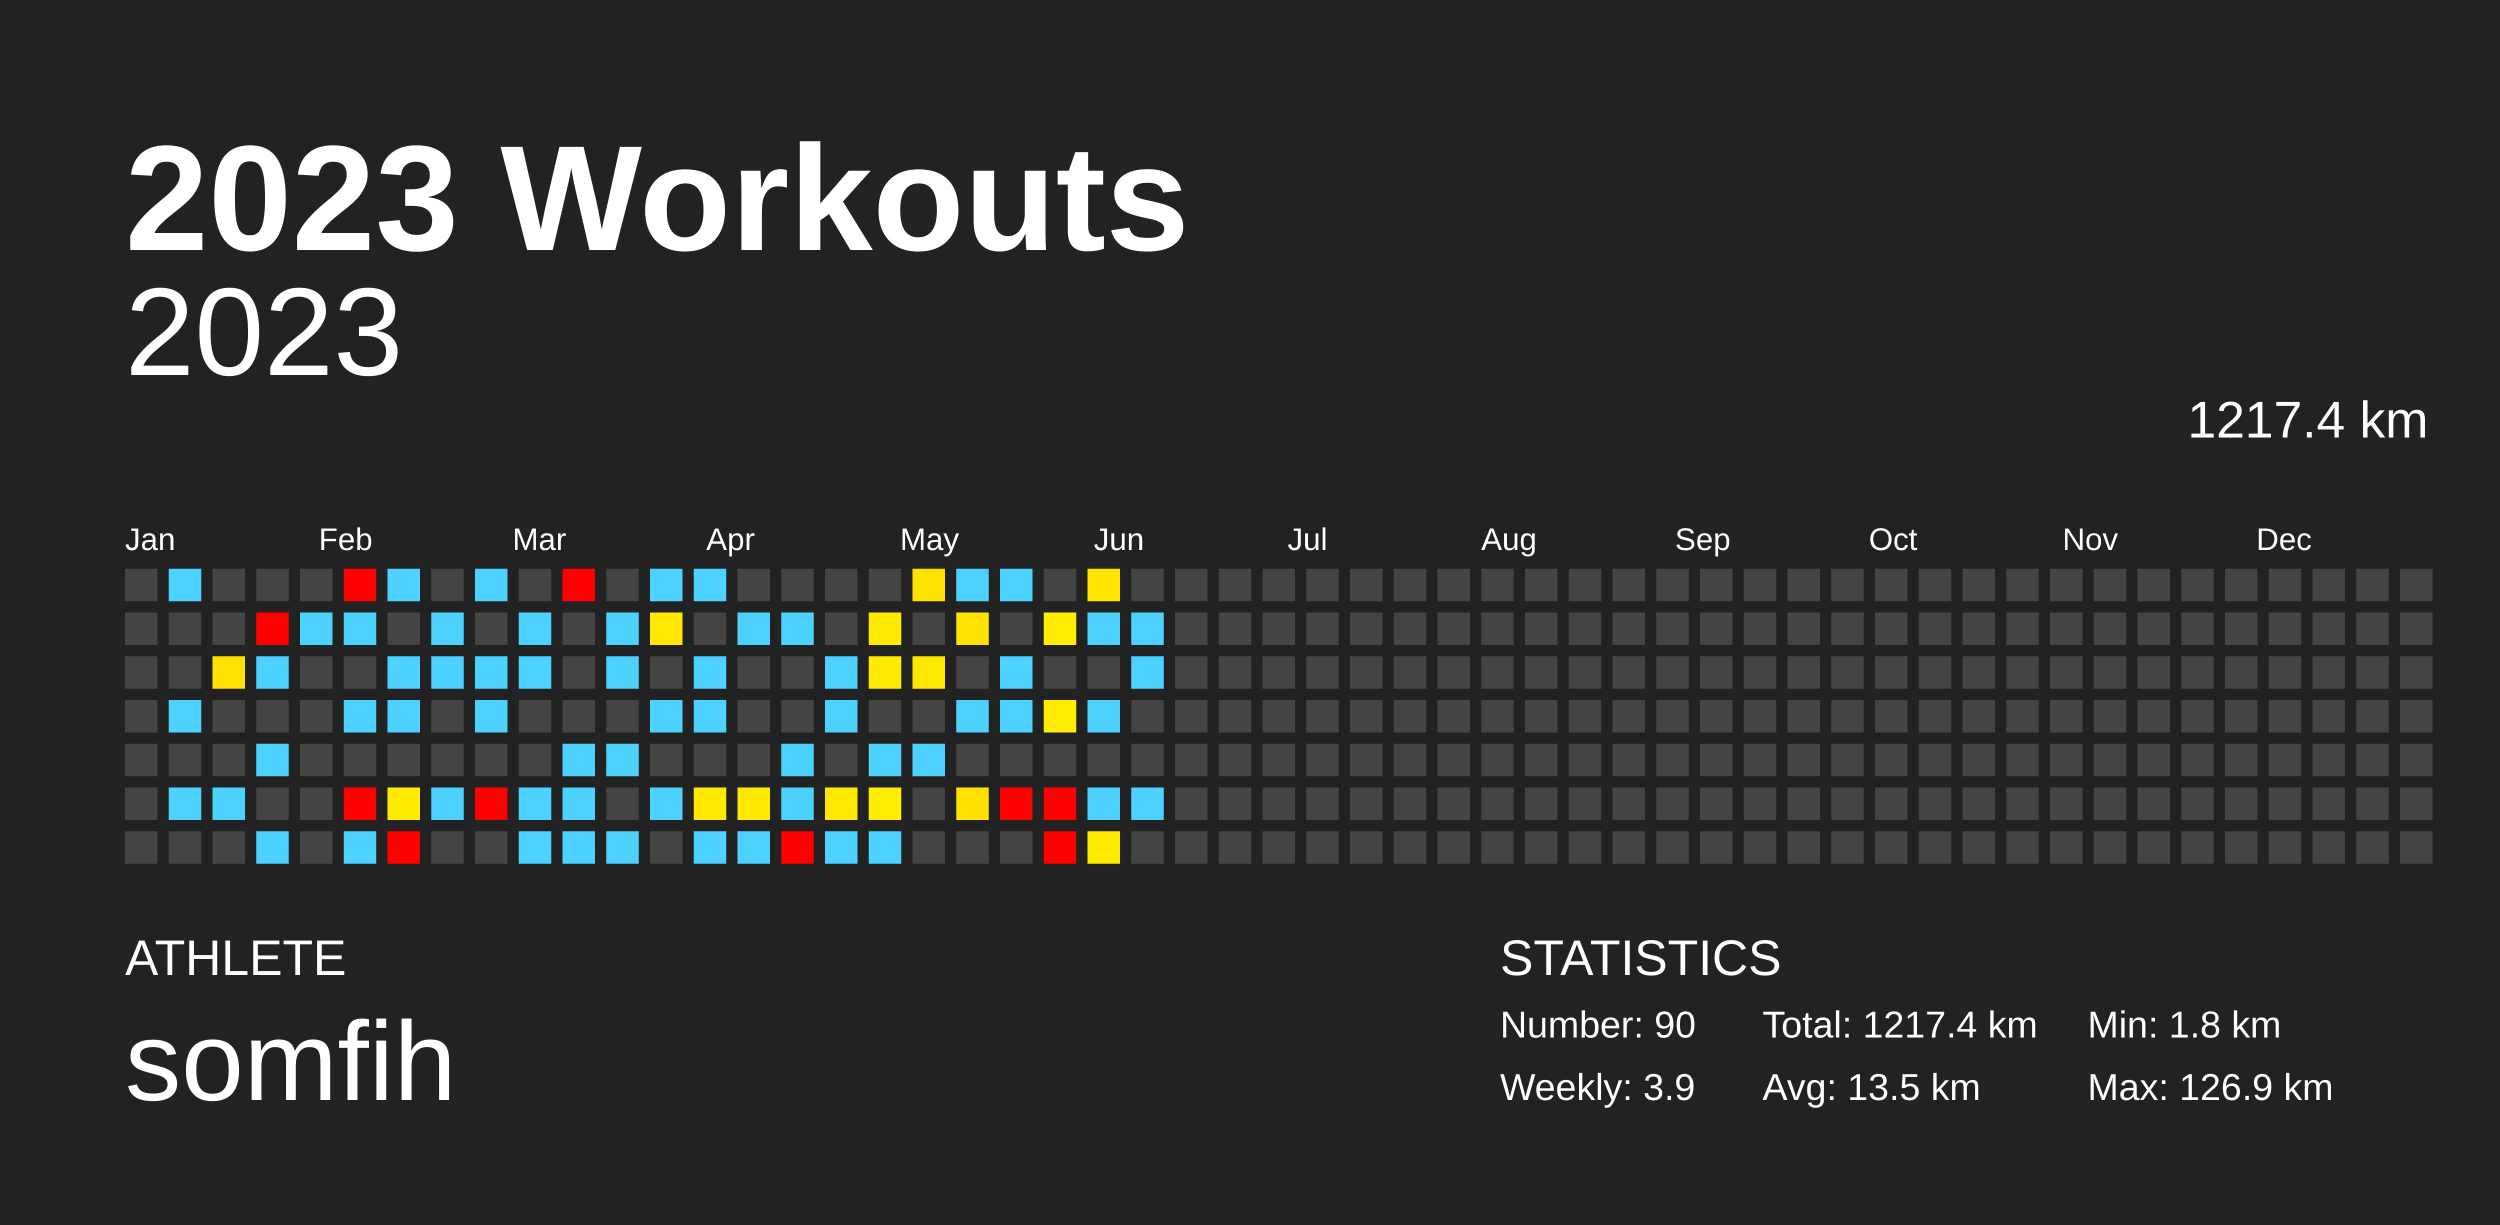
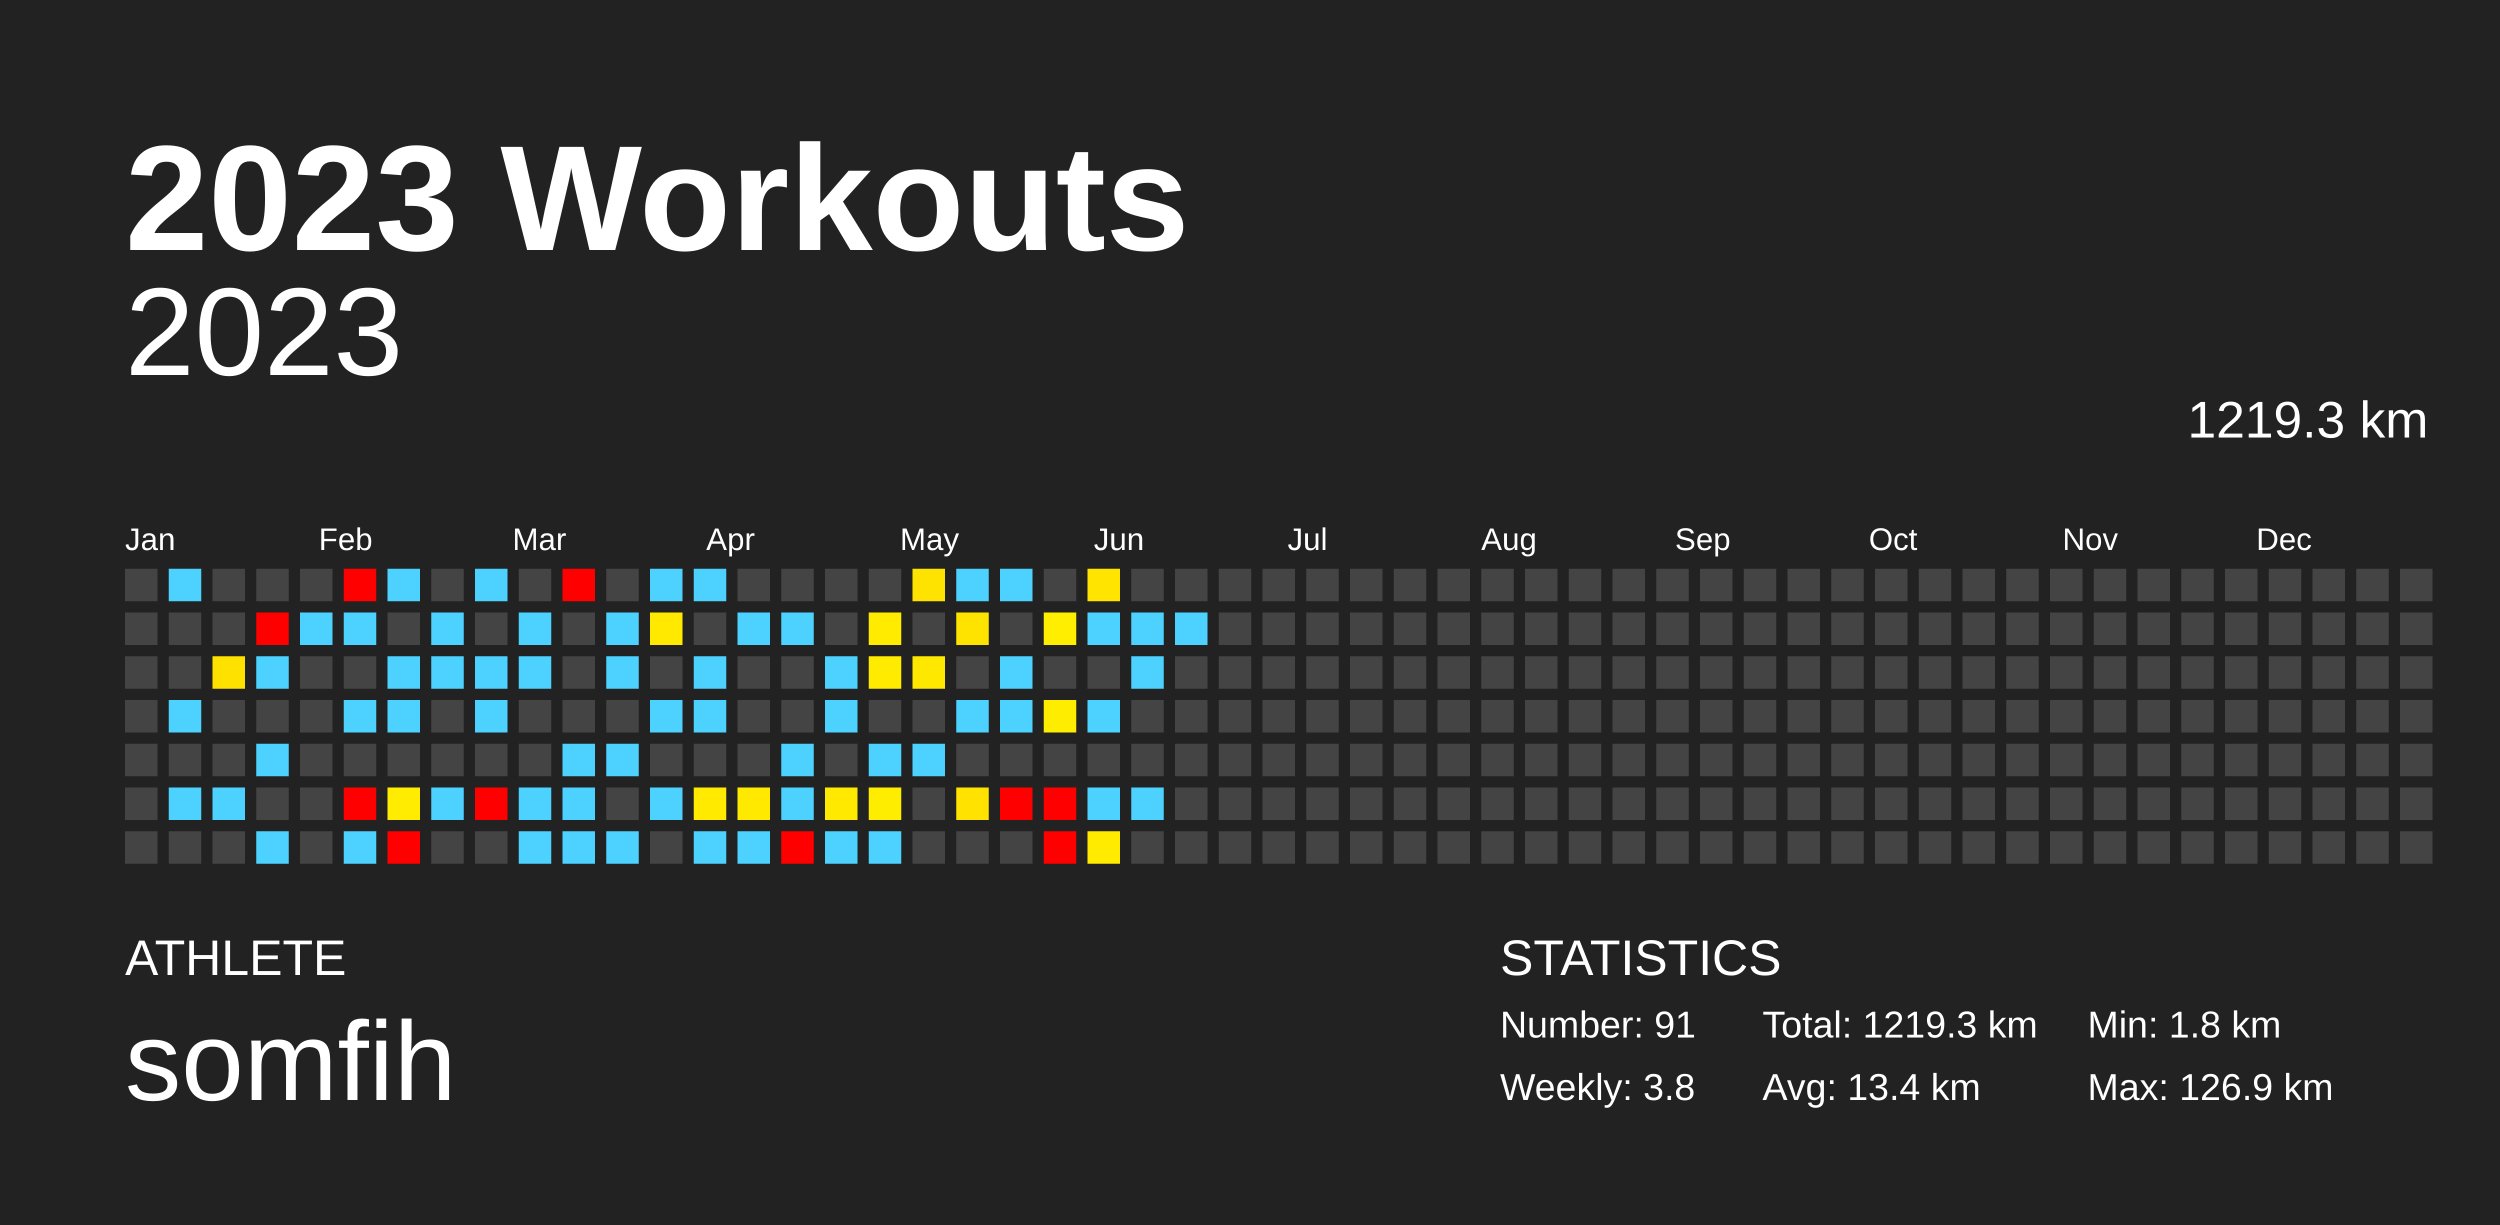
<svg xmlns="http://www.w3.org/2000/svg" baseProfile="full" height="98mm" version="1.1" viewBox="0,0,200,98" width="200mm">
  <defs />
  <rect fill="#222222" height="98" width="200" x="0" y="0" />
  <text fill="#FFFFFF" style="font-size:12px; font-family:Arial; font-weight:bold;" x="10" y="20">2023 Workouts</text>
  <text fill="#FFFFFF" style="font-size:4px; font-family:Arial" x="10" y="78">ATHLETE</text>
  <text fill="#FFFFFF" style="font-size:9px; font-family:Arial" x="10" y="88">somfih</text>
  <text fill="#FFFFFF" style="font-size:4px; font-family:Arial" x="120" y="78">STATISTICS</text>
-   <text fill="#FFFFFF" style="font-size:3px; font-family:Arial" x="120" y="83">Number: 90</text>
-   <text fill="#FFFFFF" style="font-size:3px; font-family:Arial" x="120" y="88">Weekly: 3.9</text>
-   <text fill="#FFFFFF" style="font-size:3px; font-family:Arial" x="141" y="83">Total: 1217.4 km</text>
-   <text fill="#FFFFFF" style="font-size:3px; font-family:Arial" x="141" y="88">Avg: 13.5 km</text>
+   <text fill="#FFFFFF" style="font-size:3px; font-family:Arial" x="120" y="83">Number: 91</text>
+   <text fill="#FFFFFF" style="font-size:3px; font-family:Arial" x="120" y="88">Weekly: 3.8</text>
+   <text fill="#FFFFFF" style="font-size:3px; font-family:Arial" x="141" y="83">Total: 1219.3 km</text>
+   <text fill="#FFFFFF" style="font-size:3px; font-family:Arial" x="141" y="88">Avg: 13.4 km</text>
  <text fill="#FFFFFF" style="font-size:3px; font-family:Arial" x="167" y="83">Min: 1.8 km</text>
  <text fill="#FFFFFF" style="font-size:3px; font-family:Arial" x="167" y="88">Max: 126.9 km</text>
  <text alignment-baseline="hanging" fill="#FFFFFF" style="font-size:10.0px; font-family:Arial;" x="10" y="30">2023</text>
-   <text alignment-baseline="hanging" fill="#FFFFFF" style="font-size:4.125px; font-family:Arial;" x="175" y="35">1217.4 km</text>
+   <text alignment-baseline="hanging" fill="#FFFFFF" style="font-size:4.125px; font-family:Arial;" x="175" y="35">1219.3 km</text>
  <text fill="#FFFFFF" style="font-size:2.5px; font-family:Arial" x="10.0" y="44">Jan</text>
  <text fill="#FFFFFF" style="font-size:2.5px; font-family:Arial" x="25.5" y="44">Feb</text>
  <text fill="#FFFFFF" style="font-size:2.5px; font-family:Arial" x="41.0" y="44">Mar</text>
  <text fill="#FFFFFF" style="font-size:2.5px; font-family:Arial" x="56.5" y="44">Apr</text>
  <text fill="#FFFFFF" style="font-size:2.5px; font-family:Arial" x="72.0" y="44">May</text>
  <text fill="#FFFFFF" style="font-size:2.5px; font-family:Arial" x="87.5" y="44">Jun</text>
  <text fill="#FFFFFF" style="font-size:2.5px; font-family:Arial" x="103.0" y="44">Jul</text>
  <text fill="#FFFFFF" style="font-size:2.5px; font-family:Arial" x="118.5" y="44">Aug</text>
  <text fill="#FFFFFF" style="font-size:2.5px; font-family:Arial" x="134.0" y="44">Sep</text>
  <text fill="#FFFFFF" style="font-size:2.5px; font-family:Arial" x="149.5" y="44">Oct</text>
  <text fill="#FFFFFF" style="font-size:2.5px; font-family:Arial" x="165.0" y="44">Nov</text>
  <text fill="#FFFFFF" style="font-size:2.5px; font-family:Arial" x="180.5" y="44">Dec</text>
  <rect fill="#444444" height="2.6" width="2.6" x="10.0" y="45.5" />
  <rect fill="#444444" height="2.6" width="2.6" x="10.0" y="49.0" />
  <rect fill="#444444" height="2.6" width="2.6" x="10.0" y="52.5" />
  <rect fill="#444444" height="2.6" width="2.6" x="10.0" y="56.0" />
  <rect fill="#444444" height="2.6" width="2.6" x="10.0" y="59.5" />
  <rect fill="#444444" height="2.6" width="2.6" x="10.0" y="63.0" />
  <rect fill="#444444" height="2.6" width="2.6" x="10.0" y="66.5" />
  <rect fill="#4dd2ff" height="2.6" width="2.6" x="13.5" y="45.5" />
  <rect fill="#444444" height="2.6" width="2.6" x="13.5" y="49.0" />
  <rect fill="#444444" height="2.6" width="2.6" x="13.5" y="52.5" />
  <rect fill="#4dd2ff" height="2.6" width="2.6" x="13.5" y="56.0" />
  <rect fill="#444444" height="2.6" width="2.6" x="13.5" y="59.5" />
  <rect fill="#4dd2ff" height="2.6" width="2.6" x="13.5" y="63.0" />
  <rect fill="#444444" height="2.6" width="2.6" x="13.5" y="66.5" />
  <rect fill="#444444" height="2.6" width="2.6" x="17.0" y="45.5" />
  <rect fill="#444444" height="2.6" width="2.6" x="17.0" y="49.0" />
  <rect fill="#ffe100" height="2.6" width="2.6" x="17.0" y="52.5" />
  <rect fill="#444444" height="2.6" width="2.6" x="17.0" y="56.0" />
  <rect fill="#444444" height="2.6" width="2.6" x="17.0" y="59.5" />
  <rect fill="#4dd2ff" height="2.6" width="2.6" x="17.0" y="63.0" />
  <rect fill="#444444" height="2.6" width="2.6" x="17.0" y="66.5" />
  <rect fill="#444444" height="2.6" width="2.6" x="20.5" y="45.5" />
  <rect fill="red" height="2.6" width="2.6" x="20.5" y="49.0" />
  <rect fill="#4dd2ff" height="2.6" width="2.6" x="20.5" y="52.5" />
  <rect fill="#444444" height="2.6" width="2.6" x="20.5" y="56.0" />
  <rect fill="#4dd2ff" height="2.6" width="2.6" x="20.5" y="59.5" />
  <rect fill="#444444" height="2.6" width="2.6" x="20.5" y="63.0" />
  <rect fill="#4dd2ff" height="2.6" width="2.6" x="20.5" y="66.5" />
  <rect fill="#444444" height="2.6" width="2.6" x="24.0" y="45.5" />
  <rect fill="#4dd2ff" height="2.6" width="2.6" x="24.0" y="49.0" />
  <rect fill="#444444" height="2.6" width="2.6" x="24.0" y="52.5" />
  <rect fill="#444444" height="2.6" width="2.6" x="24.0" y="56.0" />
  <rect fill="#444444" height="2.6" width="2.6" x="24.0" y="59.5" />
  <rect fill="#444444" height="2.6" width="2.6" x="24.0" y="63.0" />
  <rect fill="#444444" height="2.6" width="2.6" x="24.0" y="66.5" />
  <rect fill="red" height="2.6" width="2.6" x="27.5" y="45.5" />
  <rect fill="#4dd2ff" height="2.6" width="2.6" x="27.5" y="49.0" />
  <rect fill="#444444" height="2.6" width="2.6" x="27.5" y="52.5" />
  <rect fill="#4dd2ff" height="2.6" width="2.6" x="27.5" y="56.0" />
  <rect fill="#444444" height="2.6" width="2.6" x="27.5" y="59.5" />
  <rect fill="red" height="2.6" width="2.6" x="27.5" y="63.0" />
  <rect fill="#4dd2ff" height="2.6" width="2.6" x="27.5" y="66.5" />
  <rect fill="#4dd2ff" height="2.6" width="2.6" x="31.0" y="45.5" />
  <rect fill="#444444" height="2.6" width="2.6" x="31.0" y="49.0" />
  <rect fill="#4dd2ff" height="2.6" width="2.6" x="31.0" y="52.5" />
  <rect fill="#4dd2ff" height="2.6" width="2.6" x="31.0" y="56.0" />
  <rect fill="#444444" height="2.6" width="2.6" x="31.0" y="59.5" />
  <rect fill="#ffec00" height="2.6" width="2.6" x="31.0" y="63.0" />
  <rect fill="red" height="2.6" width="2.6" x="31.0" y="66.5" />
  <rect fill="#444444" height="2.6" width="2.6" x="34.5" y="45.5" />
  <rect fill="#4dd2ff" height="2.6" width="2.6" x="34.5" y="49.0" />
  <rect fill="#4dd2ff" height="2.6" width="2.6" x="34.5" y="52.5" />
  <rect fill="#444444" height="2.6" width="2.6" x="34.5" y="56.0" />
  <rect fill="#444444" height="2.6" width="2.6" x="34.5" y="59.5" />
  <rect fill="#4dd2ff" height="2.6" width="2.6" x="34.5" y="63.0" />
  <rect fill="#444444" height="2.6" width="2.6" x="34.5" y="66.5" />
  <rect fill="#4dd2ff" height="2.6" width="2.6" x="38.0" y="45.5" />
  <rect fill="#444444" height="2.6" width="2.6" x="38.0" y="49.0" />
  <rect fill="#4dd2ff" height="2.6" width="2.6" x="38.0" y="52.5" />
  <rect fill="#4dd2ff" height="2.6" width="2.6" x="38.0" y="56.0" />
  <rect fill="#444444" height="2.6" width="2.6" x="38.0" y="59.5" />
  <rect fill="red" height="2.6" width="2.6" x="38.0" y="63.0" />
  <rect fill="#444444" height="2.6" width="2.6" x="38.0" y="66.5" />
  <rect fill="#444444" height="2.6" width="2.6" x="41.5" y="45.5" />
  <rect fill="#4dd2ff" height="2.6" width="2.6" x="41.5" y="49.0" />
  <rect fill="#4dd2ff" height="2.6" width="2.6" x="41.5" y="52.5" />
  <rect fill="#444444" height="2.6" width="2.6" x="41.5" y="56.0" />
  <rect fill="#444444" height="2.6" width="2.6" x="41.5" y="59.5" />
  <rect fill="#4dd2ff" height="2.6" width="2.6" x="41.5" y="63.0" />
  <rect fill="#4dd2ff" height="2.6" width="2.6" x="41.5" y="66.5" />
  <rect fill="red" height="2.6" width="2.6" x="45.0" y="45.5" />
  <rect fill="#444444" height="2.6" width="2.6" x="45.0" y="49.0" />
  <rect fill="#444444" height="2.6" width="2.6" x="45.0" y="52.5" />
  <rect fill="#444444" height="2.6" width="2.6" x="45.0" y="56.0" />
  <rect fill="#4dd2ff" height="2.6" width="2.6" x="45.0" y="59.5" />
  <rect fill="#4dd2ff" height="2.6" width="2.6" x="45.0" y="63.0" />
  <rect fill="#4dd2ff" height="2.6" width="2.6" x="45.0" y="66.5" />
  <rect fill="#444444" height="2.6" width="2.6" x="48.5" y="45.5" />
  <rect fill="#4dd2ff" height="2.6" width="2.6" x="48.5" y="49.0" />
  <rect fill="#4dd2ff" height="2.6" width="2.6" x="48.5" y="52.5" />
  <rect fill="#444444" height="2.6" width="2.6" x="48.5" y="56.0" />
  <rect fill="#4dd2ff" height="2.6" width="2.6" x="48.5" y="59.5" />
  <rect fill="#444444" height="2.6" width="2.6" x="48.5" y="63.0" />
  <rect fill="#4dd2ff" height="2.6" width="2.6" x="48.5" y="66.5" />
  <rect fill="#4dd2ff" height="2.6" width="2.6" x="52.0" y="45.5" />
  <rect fill="#ffe900" height="2.6" width="2.6" x="52.0" y="49.0" />
  <rect fill="#444444" height="2.6" width="2.6" x="52.0" y="52.5" />
  <rect fill="#4dd2ff" height="2.6" width="2.6" x="52.0" y="56.0" />
  <rect fill="#444444" height="2.6" width="2.6" x="52.0" y="59.5" />
  <rect fill="#4dd2ff" height="2.6" width="2.6" x="52.0" y="63.0" />
  <rect fill="#444444" height="2.6" width="2.6" x="52.0" y="66.5" />
  <rect fill="#4dd2ff" height="2.6" width="2.6" x="55.5" y="45.5" />
  <rect fill="#444444" height="2.6" width="2.6" x="55.5" y="49.0" />
  <rect fill="#4dd2ff" height="2.6" width="2.6" x="55.5" y="52.5" />
  <rect fill="#4dd2ff" height="2.6" width="2.6" x="55.5" y="56.0" />
  <rect fill="#444444" height="2.6" width="2.6" x="55.5" y="59.5" />
  <rect fill="#ffea00" height="2.6" width="2.6" x="55.5" y="63.0" />
  <rect fill="#4dd2ff" height="2.6" width="2.6" x="55.5" y="66.5" />
  <rect fill="#444444" height="2.6" width="2.6" x="59.0" y="45.5" />
  <rect fill="#4dd2ff" height="2.6" width="2.6" x="59.0" y="49.0" />
  <rect fill="#444444" height="2.6" width="2.6" x="59.0" y="52.5" />
  <rect fill="#444444" height="2.6" width="2.6" x="59.0" y="56.0" />
  <rect fill="#444444" height="2.6" width="2.6" x="59.0" y="59.5" />
  <rect fill="#ffe900" height="2.6" width="2.6" x="59.0" y="63.0" />
  <rect fill="#4dd2ff" height="2.6" width="2.6" x="59.0" y="66.5" />
  <rect fill="#444444" height="2.6" width="2.6" x="62.5" y="45.5" />
  <rect fill="#4dd2ff" height="2.6" width="2.6" x="62.5" y="49.0" />
  <rect fill="#444444" height="2.6" width="2.6" x="62.5" y="52.5" />
  <rect fill="#444444" height="2.6" width="2.6" x="62.5" y="56.0" />
  <rect fill="#4dd2ff" height="2.6" width="2.6" x="62.5" y="59.5" />
  <rect fill="#4dd2ff" height="2.6" width="2.6" x="62.5" y="63.0" />
  <rect fill="red" height="2.6" width="2.6" x="62.5" y="66.5" />
  <rect fill="#444444" height="2.6" width="2.6" x="66.0" y="45.5" />
  <rect fill="#444444" height="2.6" width="2.6" x="66.0" y="49.0" />
  <rect fill="#4dd2ff" height="2.6" width="2.6" x="66.0" y="52.5" />
  <rect fill="#4dd2ff" height="2.6" width="2.6" x="66.0" y="56.0" />
  <rect fill="#444444" height="2.6" width="2.6" x="66.0" y="59.5" />
  <rect fill="#ffe900" height="2.6" width="2.6" x="66.0" y="63.0" />
  <rect fill="#4dd2ff" height="2.6" width="2.6" x="66.0" y="66.5" />
  <rect fill="#444444" height="2.6" width="2.6" x="69.5" y="45.5" />
  <rect fill="#ffeb00" height="2.6" width="2.6" x="69.5" y="49.0" />
  <rect fill="#ffeb00" height="2.6" width="2.6" x="69.5" y="52.5" />
  <rect fill="#444444" height="2.6" width="2.6" x="69.5" y="56.0" />
  <rect fill="#4dd2ff" height="2.6" width="2.6" x="69.5" y="59.5" />
  <rect fill="#ffed00" height="2.6" width="2.6" x="69.5" y="63.0" />
  <rect fill="#4dd2ff" height="2.6" width="2.6" x="69.5" y="66.5" />
  <rect fill="#ffe300" height="2.6" width="2.6" x="73.0" y="45.5" />
  <rect fill="#444444" height="2.6" width="2.6" x="73.0" y="49.0" />
  <rect fill="#ffe800" height="2.6" width="2.6" x="73.0" y="52.5" />
  <rect fill="#444444" height="2.6" width="2.6" x="73.0" y="56.0" />
  <rect fill="#4dd2ff" height="2.6" width="2.6" x="73.0" y="59.5" />
  <rect fill="#444444" height="2.6" width="2.6" x="73.0" y="63.0" />
  <rect fill="#444444" height="2.6" width="2.6" x="73.0" y="66.5" />
  <rect fill="#4dd2ff" height="2.6" width="2.6" x="76.5" y="45.5" />
  <rect fill="#ffe300" height="2.6" width="2.6" x="76.5" y="49.0" />
  <rect fill="#444444" height="2.6" width="2.6" x="76.5" y="52.5" />
  <rect fill="#4dd2ff" height="2.6" width="2.6" x="76.5" y="56.0" />
  <rect fill="#444444" height="2.6" width="2.6" x="76.5" y="59.5" />
  <rect fill="#ffe200" height="2.6" width="2.6" x="76.5" y="63.0" />
  <rect fill="#444444" height="2.6" width="2.6" x="76.5" y="66.5" />
  <rect fill="#4dd2ff" height="2.6" width="2.6" x="80.0" y="45.5" />
  <rect fill="#444444" height="2.6" width="2.6" x="80.0" y="49.0" />
  <rect fill="#4dd2ff" height="2.6" width="2.6" x="80.0" y="52.5" />
  <rect fill="#4dd2ff" height="2.6" width="2.6" x="80.0" y="56.0" />
  <rect fill="#444444" height="2.6" width="2.6" x="80.0" y="59.5" />
  <rect fill="red" height="2.6" width="2.6" x="80.0" y="63.0" />
  <rect fill="#444444" height="2.6" width="2.6" x="80.0" y="66.5" />
  <rect fill="#444444" height="2.6" width="2.6" x="83.5" y="45.5" />
  <rect fill="#ffee00" height="2.6" width="2.6" x="83.5" y="49.0" />
  <rect fill="#444444" height="2.6" width="2.6" x="83.5" y="52.5" />
  <rect fill="#ffed00" height="2.6" width="2.6" x="83.5" y="56.0" />
  <rect fill="#444444" height="2.6" width="2.6" x="83.5" y="59.5" />
  <rect fill="red" height="2.6" width="2.6" x="83.5" y="63.0" />
  <rect fill="red" height="2.6" width="2.6" x="83.5" y="66.5" />
  <rect fill="#ffe400" height="2.6" width="2.6" x="87.0" y="45.5" />
  <rect fill="#4dd2ff" height="2.6" width="2.6" x="87.0" y="49.0" />
  <rect fill="#444444" height="2.6" width="2.6" x="87.0" y="52.5" />
  <rect fill="#4dd2ff" height="2.6" width="2.6" x="87.0" y="56.0" />
  <rect fill="#444444" height="2.6" width="2.6" x="87.0" y="59.5" />
  <rect fill="#4dd2ff" height="2.6" width="2.6" x="87.0" y="63.0" />
  <rect fill="#ffeb00" height="2.6" width="2.6" x="87.0" y="66.5" />
  <rect fill="#444444" height="2.6" width="2.6" x="90.5" y="45.5" />
  <rect fill="#4dd2ff" height="2.6" width="2.6" x="90.5" y="49.0" />
  <rect fill="#4dd2ff" height="2.6" width="2.6" x="90.5" y="52.5" />
  <rect fill="#444444" height="2.6" width="2.6" x="90.5" y="56.0" />
  <rect fill="#444444" height="2.6" width="2.6" x="90.5" y="59.5" />
  <rect fill="#4dd2ff" height="2.6" width="2.6" x="90.5" y="63.0" />
  <rect fill="#444444" height="2.6" width="2.6" x="90.5" y="66.5" />
  <rect fill="#444444" height="2.6" width="2.6" x="94.0" y="45.5" />
-   <rect fill="#444444" height="2.6" width="2.6" x="94.0" y="49.0" />
+   <rect fill="#4dd2ff" height="2.6" width="2.6" x="94.0" y="49.0" />
  <rect fill="#444444" height="2.6" width="2.6" x="94.0" y="52.5" />
  <rect fill="#444444" height="2.6" width="2.6" x="94.0" y="56.0" />
  <rect fill="#444444" height="2.6" width="2.6" x="94.0" y="59.5" />
  <rect fill="#444444" height="2.6" width="2.6" x="94.0" y="63.0" />
  <rect fill="#444444" height="2.6" width="2.6" x="94.0" y="66.5" />
  <rect fill="#444444" height="2.6" width="2.6" x="97.5" y="45.5" />
  <rect fill="#444444" height="2.6" width="2.6" x="97.5" y="49.0" />
  <rect fill="#444444" height="2.6" width="2.6" x="97.5" y="52.5" />
  <rect fill="#444444" height="2.6" width="2.6" x="97.5" y="56.0" />
  <rect fill="#444444" height="2.6" width="2.6" x="97.5" y="59.5" />
  <rect fill="#444444" height="2.6" width="2.6" x="97.5" y="63.0" />
  <rect fill="#444444" height="2.6" width="2.6" x="97.5" y="66.5" />
  <rect fill="#444444" height="2.6" width="2.6" x="101.0" y="45.5" />
  <rect fill="#444444" height="2.6" width="2.6" x="101.0" y="49.0" />
  <rect fill="#444444" height="2.6" width="2.6" x="101.0" y="52.5" />
  <rect fill="#444444" height="2.6" width="2.6" x="101.0" y="56.0" />
  <rect fill="#444444" height="2.6" width="2.6" x="101.0" y="59.5" />
  <rect fill="#444444" height="2.6" width="2.6" x="101.0" y="63.0" />
  <rect fill="#444444" height="2.6" width="2.6" x="101.0" y="66.5" />
  <rect fill="#444444" height="2.6" width="2.6" x="104.5" y="45.5" />
  <rect fill="#444444" height="2.6" width="2.6" x="104.5" y="49.0" />
  <rect fill="#444444" height="2.6" width="2.6" x="104.5" y="52.5" />
  <rect fill="#444444" height="2.6" width="2.6" x="104.5" y="56.0" />
  <rect fill="#444444" height="2.6" width="2.6" x="104.5" y="59.5" />
  <rect fill="#444444" height="2.6" width="2.6" x="104.5" y="63.0" />
  <rect fill="#444444" height="2.6" width="2.6" x="104.5" y="66.5" />
  <rect fill="#444444" height="2.6" width="2.6" x="108.0" y="45.5" />
  <rect fill="#444444" height="2.6" width="2.6" x="108.0" y="49.0" />
  <rect fill="#444444" height="2.6" width="2.6" x="108.0" y="52.5" />
  <rect fill="#444444" height="2.6" width="2.6" x="108.0" y="56.0" />
  <rect fill="#444444" height="2.6" width="2.6" x="108.0" y="59.5" />
  <rect fill="#444444" height="2.6" width="2.6" x="108.0" y="63.0" />
  <rect fill="#444444" height="2.6" width="2.6" x="108.0" y="66.5" />
  <rect fill="#444444" height="2.6" width="2.6" x="111.5" y="45.5" />
  <rect fill="#444444" height="2.6" width="2.6" x="111.5" y="49.0" />
  <rect fill="#444444" height="2.6" width="2.6" x="111.5" y="52.5" />
  <rect fill="#444444" height="2.6" width="2.6" x="111.5" y="56.0" />
  <rect fill="#444444" height="2.6" width="2.6" x="111.5" y="59.5" />
  <rect fill="#444444" height="2.6" width="2.6" x="111.5" y="63.0" />
  <rect fill="#444444" height="2.6" width="2.6" x="111.5" y="66.5" />
  <rect fill="#444444" height="2.6" width="2.6" x="115.0" y="45.5" />
  <rect fill="#444444" height="2.6" width="2.6" x="115.0" y="49.0" />
  <rect fill="#444444" height="2.6" width="2.6" x="115.0" y="52.5" />
  <rect fill="#444444" height="2.6" width="2.6" x="115.0" y="56.0" />
  <rect fill="#444444" height="2.6" width="2.6" x="115.0" y="59.5" />
  <rect fill="#444444" height="2.6" width="2.6" x="115.0" y="63.0" />
  <rect fill="#444444" height="2.6" width="2.6" x="115.0" y="66.5" />
  <rect fill="#444444" height="2.6" width="2.6" x="118.5" y="45.5" />
  <rect fill="#444444" height="2.6" width="2.6" x="118.5" y="49.0" />
  <rect fill="#444444" height="2.6" width="2.6" x="118.5" y="52.5" />
  <rect fill="#444444" height="2.6" width="2.6" x="118.5" y="56.0" />
  <rect fill="#444444" height="2.6" width="2.6" x="118.5" y="59.5" />
  <rect fill="#444444" height="2.6" width="2.6" x="118.5" y="63.0" />
  <rect fill="#444444" height="2.6" width="2.6" x="118.5" y="66.5" />
  <rect fill="#444444" height="2.6" width="2.6" x="122.0" y="45.5" />
  <rect fill="#444444" height="2.6" width="2.6" x="122.0" y="49.0" />
  <rect fill="#444444" height="2.6" width="2.6" x="122.0" y="52.5" />
  <rect fill="#444444" height="2.6" width="2.6" x="122.0" y="56.0" />
  <rect fill="#444444" height="2.6" width="2.6" x="122.0" y="59.5" />
  <rect fill="#444444" height="2.6" width="2.6" x="122.0" y="63.0" />
  <rect fill="#444444" height="2.6" width="2.6" x="122.0" y="66.5" />
  <rect fill="#444444" height="2.6" width="2.6" x="125.5" y="45.5" />
  <rect fill="#444444" height="2.6" width="2.6" x="125.5" y="49.0" />
  <rect fill="#444444" height="2.6" width="2.6" x="125.5" y="52.5" />
  <rect fill="#444444" height="2.6" width="2.6" x="125.5" y="56.0" />
  <rect fill="#444444" height="2.6" width="2.6" x="125.5" y="59.5" />
  <rect fill="#444444" height="2.6" width="2.6" x="125.5" y="63.0" />
  <rect fill="#444444" height="2.6" width="2.6" x="125.5" y="66.5" />
  <rect fill="#444444" height="2.6" width="2.6" x="129.0" y="45.5" />
  <rect fill="#444444" height="2.6" width="2.6" x="129.0" y="49.0" />
  <rect fill="#444444" height="2.6" width="2.6" x="129.0" y="52.5" />
  <rect fill="#444444" height="2.6" width="2.6" x="129.0" y="56.0" />
  <rect fill="#444444" height="2.6" width="2.6" x="129.0" y="59.5" />
  <rect fill="#444444" height="2.6" width="2.6" x="129.0" y="63.0" />
  <rect fill="#444444" height="2.6" width="2.6" x="129.0" y="66.5" />
  <rect fill="#444444" height="2.6" width="2.6" x="132.5" y="45.5" />
  <rect fill="#444444" height="2.6" width="2.6" x="132.5" y="49.0" />
  <rect fill="#444444" height="2.6" width="2.6" x="132.5" y="52.5" />
  <rect fill="#444444" height="2.6" width="2.6" x="132.5" y="56.0" />
  <rect fill="#444444" height="2.6" width="2.6" x="132.5" y="59.5" />
  <rect fill="#444444" height="2.6" width="2.6" x="132.5" y="63.0" />
  <rect fill="#444444" height="2.6" width="2.6" x="132.5" y="66.5" />
  <rect fill="#444444" height="2.6" width="2.6" x="136.0" y="45.5" />
  <rect fill="#444444" height="2.6" width="2.6" x="136.0" y="49.0" />
  <rect fill="#444444" height="2.6" width="2.6" x="136.0" y="52.5" />
  <rect fill="#444444" height="2.6" width="2.6" x="136.0" y="56.0" />
  <rect fill="#444444" height="2.6" width="2.6" x="136.0" y="59.5" />
  <rect fill="#444444" height="2.6" width="2.6" x="136.0" y="63.0" />
  <rect fill="#444444" height="2.6" width="2.6" x="136.0" y="66.5" />
  <rect fill="#444444" height="2.6" width="2.6" x="139.5" y="45.5" />
  <rect fill="#444444" height="2.6" width="2.6" x="139.5" y="49.0" />
  <rect fill="#444444" height="2.6" width="2.6" x="139.5" y="52.5" />
  <rect fill="#444444" height="2.6" width="2.6" x="139.5" y="56.0" />
  <rect fill="#444444" height="2.6" width="2.6" x="139.5" y="59.5" />
  <rect fill="#444444" height="2.6" width="2.6" x="139.5" y="63.0" />
  <rect fill="#444444" height="2.6" width="2.6" x="139.5" y="66.5" />
  <rect fill="#444444" height="2.6" width="2.6" x="143.0" y="45.5" />
  <rect fill="#444444" height="2.6" width="2.6" x="143.0" y="49.0" />
  <rect fill="#444444" height="2.6" width="2.6" x="143.0" y="52.5" />
  <rect fill="#444444" height="2.6" width="2.6" x="143.0" y="56.0" />
  <rect fill="#444444" height="2.6" width="2.6" x="143.0" y="59.5" />
  <rect fill="#444444" height="2.6" width="2.6" x="143.0" y="63.0" />
  <rect fill="#444444" height="2.6" width="2.6" x="143.0" y="66.5" />
  <rect fill="#444444" height="2.6" width="2.6" x="146.5" y="45.5" />
  <rect fill="#444444" height="2.6" width="2.6" x="146.5" y="49.0" />
  <rect fill="#444444" height="2.6" width="2.6" x="146.5" y="52.5" />
  <rect fill="#444444" height="2.6" width="2.6" x="146.5" y="56.0" />
  <rect fill="#444444" height="2.6" width="2.6" x="146.5" y="59.5" />
  <rect fill="#444444" height="2.6" width="2.6" x="146.5" y="63.0" />
  <rect fill="#444444" height="2.6" width="2.6" x="146.5" y="66.5" />
  <rect fill="#444444" height="2.6" width="2.6" x="150.0" y="45.5" />
  <rect fill="#444444" height="2.6" width="2.6" x="150.0" y="49.0" />
  <rect fill="#444444" height="2.6" width="2.6" x="150.0" y="52.5" />
  <rect fill="#444444" height="2.6" width="2.6" x="150.0" y="56.0" />
  <rect fill="#444444" height="2.6" width="2.6" x="150.0" y="59.5" />
  <rect fill="#444444" height="2.6" width="2.6" x="150.0" y="63.0" />
  <rect fill="#444444" height="2.6" width="2.6" x="150.0" y="66.5" />
  <rect fill="#444444" height="2.6" width="2.6" x="153.5" y="45.5" />
  <rect fill="#444444" height="2.6" width="2.6" x="153.5" y="49.0" />
  <rect fill="#444444" height="2.6" width="2.6" x="153.5" y="52.5" />
  <rect fill="#444444" height="2.6" width="2.6" x="153.5" y="56.0" />
  <rect fill="#444444" height="2.6" width="2.6" x="153.5" y="59.5" />
  <rect fill="#444444" height="2.6" width="2.6" x="153.5" y="63.0" />
  <rect fill="#444444" height="2.6" width="2.6" x="153.5" y="66.5" />
  <rect fill="#444444" height="2.6" width="2.6" x="157.0" y="45.5" />
  <rect fill="#444444" height="2.6" width="2.6" x="157.0" y="49.0" />
  <rect fill="#444444" height="2.6" width="2.6" x="157.0" y="52.5" />
  <rect fill="#444444" height="2.6" width="2.6" x="157.0" y="56.0" />
  <rect fill="#444444" height="2.6" width="2.6" x="157.0" y="59.5" />
  <rect fill="#444444" height="2.6" width="2.6" x="157.0" y="63.0" />
  <rect fill="#444444" height="2.6" width="2.6" x="157.0" y="66.5" />
  <rect fill="#444444" height="2.6" width="2.6" x="160.5" y="45.5" />
  <rect fill="#444444" height="2.6" width="2.6" x="160.5" y="49.0" />
  <rect fill="#444444" height="2.6" width="2.6" x="160.5" y="52.5" />
  <rect fill="#444444" height="2.6" width="2.6" x="160.5" y="56.0" />
  <rect fill="#444444" height="2.6" width="2.6" x="160.5" y="59.5" />
  <rect fill="#444444" height="2.6" width="2.6" x="160.5" y="63.0" />
  <rect fill="#444444" height="2.6" width="2.6" x="160.5" y="66.5" />
  <rect fill="#444444" height="2.6" width="2.6" x="164.0" y="45.5" />
  <rect fill="#444444" height="2.6" width="2.6" x="164.0" y="49.0" />
  <rect fill="#444444" height="2.6" width="2.6" x="164.0" y="52.5" />
  <rect fill="#444444" height="2.6" width="2.6" x="164.0" y="56.0" />
  <rect fill="#444444" height="2.6" width="2.6" x="164.0" y="59.5" />
  <rect fill="#444444" height="2.6" width="2.6" x="164.0" y="63.0" />
  <rect fill="#444444" height="2.6" width="2.6" x="164.0" y="66.5" />
  <rect fill="#444444" height="2.6" width="2.6" x="167.5" y="45.5" />
  <rect fill="#444444" height="2.6" width="2.6" x="167.5" y="49.0" />
  <rect fill="#444444" height="2.6" width="2.6" x="167.5" y="52.5" />
  <rect fill="#444444" height="2.6" width="2.6" x="167.5" y="56.0" />
  <rect fill="#444444" height="2.6" width="2.6" x="167.5" y="59.5" />
  <rect fill="#444444" height="2.6" width="2.6" x="167.5" y="63.0" />
  <rect fill="#444444" height="2.6" width="2.6" x="167.5" y="66.5" />
  <rect fill="#444444" height="2.6" width="2.6" x="171.0" y="45.5" />
  <rect fill="#444444" height="2.6" width="2.6" x="171.0" y="49.0" />
  <rect fill="#444444" height="2.6" width="2.6" x="171.0" y="52.5" />
  <rect fill="#444444" height="2.6" width="2.6" x="171.0" y="56.0" />
  <rect fill="#444444" height="2.6" width="2.6" x="171.0" y="59.5" />
  <rect fill="#444444" height="2.6" width="2.6" x="171.0" y="63.0" />
  <rect fill="#444444" height="2.6" width="2.6" x="171.0" y="66.5" />
  <rect fill="#444444" height="2.6" width="2.6" x="174.5" y="45.5" />
  <rect fill="#444444" height="2.6" width="2.6" x="174.5" y="49.0" />
  <rect fill="#444444" height="2.6" width="2.6" x="174.5" y="52.5" />
  <rect fill="#444444" height="2.6" width="2.6" x="174.5" y="56.0" />
  <rect fill="#444444" height="2.6" width="2.6" x="174.5" y="59.5" />
  <rect fill="#444444" height="2.6" width="2.6" x="174.5" y="63.0" />
  <rect fill="#444444" height="2.6" width="2.6" x="174.5" y="66.5" />
  <rect fill="#444444" height="2.6" width="2.6" x="178.0" y="45.5" />
  <rect fill="#444444" height="2.6" width="2.6" x="178.0" y="49.0" />
  <rect fill="#444444" height="2.6" width="2.6" x="178.0" y="52.5" />
  <rect fill="#444444" height="2.6" width="2.6" x="178.0" y="56.0" />
  <rect fill="#444444" height="2.6" width="2.6" x="178.0" y="59.5" />
  <rect fill="#444444" height="2.6" width="2.6" x="178.0" y="63.0" />
  <rect fill="#444444" height="2.6" width="2.6" x="178.0" y="66.5" />
  <rect fill="#444444" height="2.6" width="2.6" x="181.5" y="45.5" />
  <rect fill="#444444" height="2.6" width="2.6" x="181.5" y="49.0" />
  <rect fill="#444444" height="2.6" width="2.6" x="181.5" y="52.5" />
  <rect fill="#444444" height="2.6" width="2.6" x="181.5" y="56.0" />
  <rect fill="#444444" height="2.6" width="2.6" x="181.5" y="59.5" />
  <rect fill="#444444" height="2.6" width="2.6" x="181.5" y="63.0" />
  <rect fill="#444444" height="2.6" width="2.6" x="181.5" y="66.5" />
  <rect fill="#444444" height="2.6" width="2.6" x="185.0" y="45.5" />
  <rect fill="#444444" height="2.6" width="2.6" x="185.0" y="49.0" />
  <rect fill="#444444" height="2.6" width="2.6" x="185.0" y="52.5" />
  <rect fill="#444444" height="2.6" width="2.6" x="185.0" y="56.0" />
  <rect fill="#444444" height="2.6" width="2.6" x="185.0" y="59.5" />
  <rect fill="#444444" height="2.6" width="2.6" x="185.0" y="63.0" />
  <rect fill="#444444" height="2.6" width="2.6" x="185.0" y="66.5" />
  <rect fill="#444444" height="2.6" width="2.6" x="188.5" y="45.5" />
  <rect fill="#444444" height="2.6" width="2.6" x="188.5" y="49.0" />
  <rect fill="#444444" height="2.6" width="2.6" x="188.5" y="52.5" />
  <rect fill="#444444" height="2.6" width="2.6" x="188.5" y="56.0" />
  <rect fill="#444444" height="2.6" width="2.6" x="188.5" y="59.5" />
  <rect fill="#444444" height="2.6" width="2.6" x="188.5" y="63.0" />
  <rect fill="#444444" height="2.6" width="2.6" x="188.5" y="66.5" />
  <rect fill="#444444" height="2.6" width="2.6" x="192.0" y="45.5" />
  <rect fill="#444444" height="2.6" width="2.6" x="192.0" y="49.0" />
  <rect fill="#444444" height="2.6" width="2.6" x="192.0" y="52.5" />
  <rect fill="#444444" height="2.6" width="2.6" x="192.0" y="56.0" />
  <rect fill="#444444" height="2.6" width="2.6" x="192.0" y="59.5" />
  <rect fill="#444444" height="2.6" width="2.6" x="192.0" y="63.0" />
  <rect fill="#444444" height="2.6" width="2.6" x="192.0" y="66.5" />
</svg>
